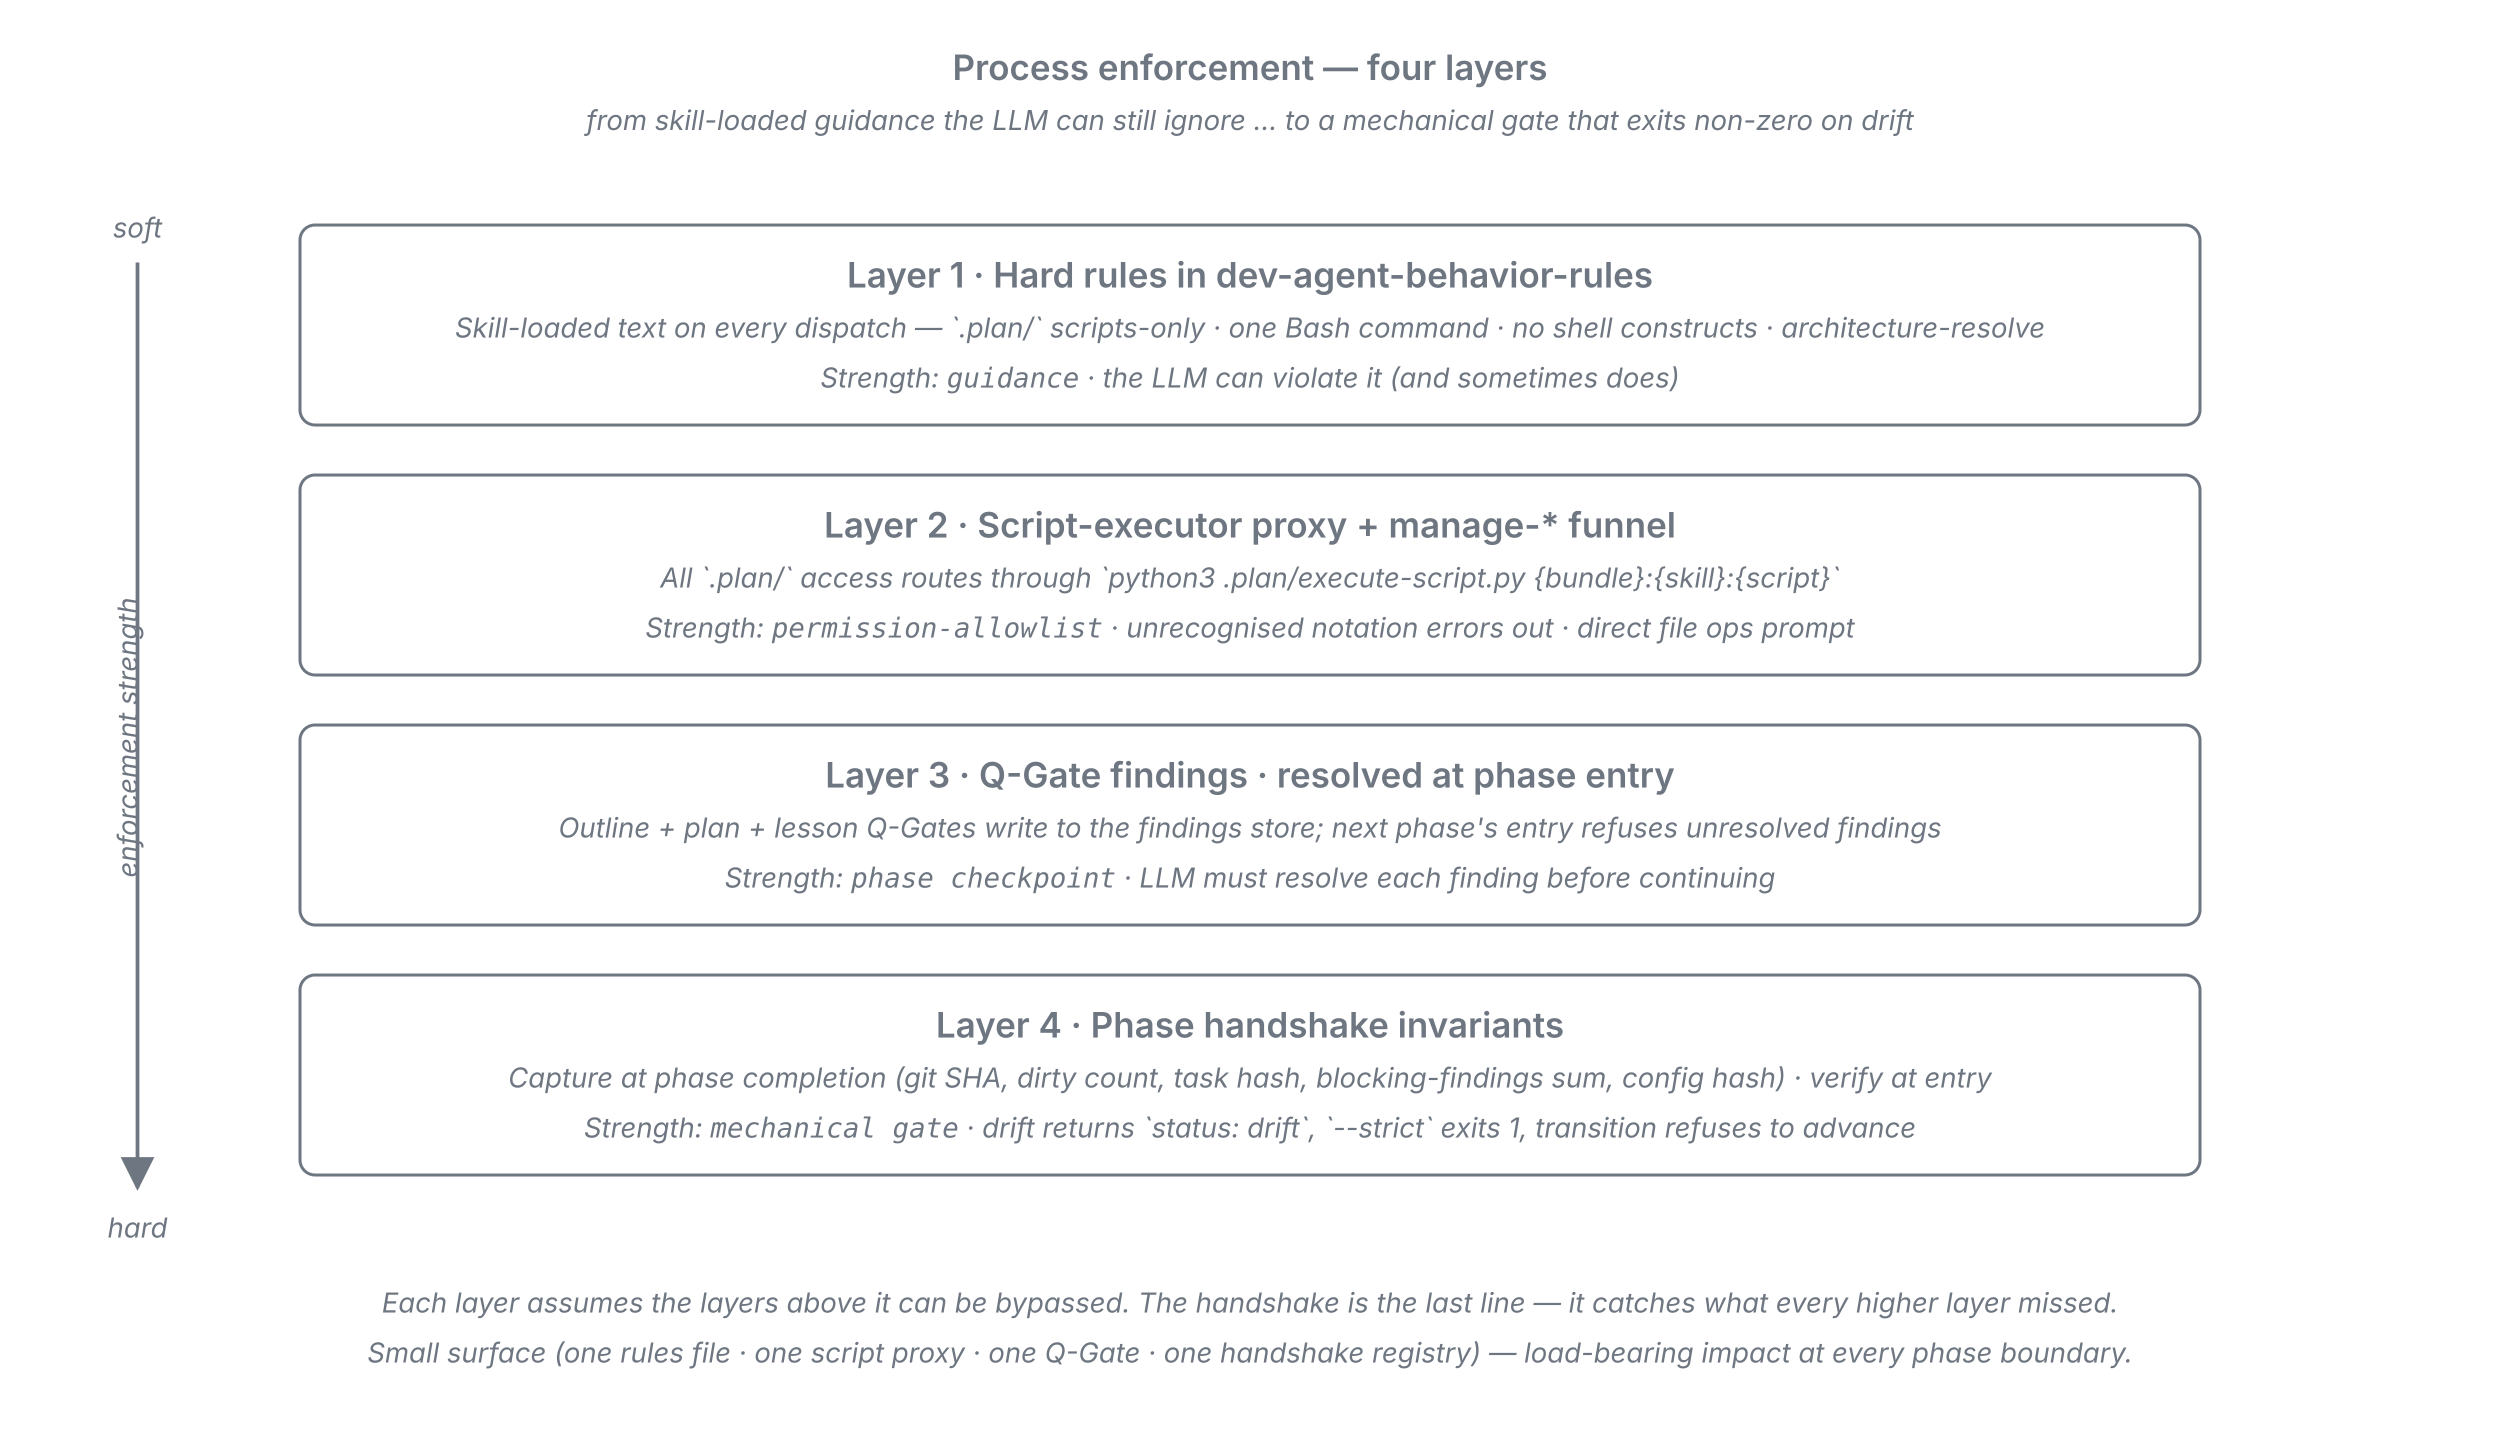
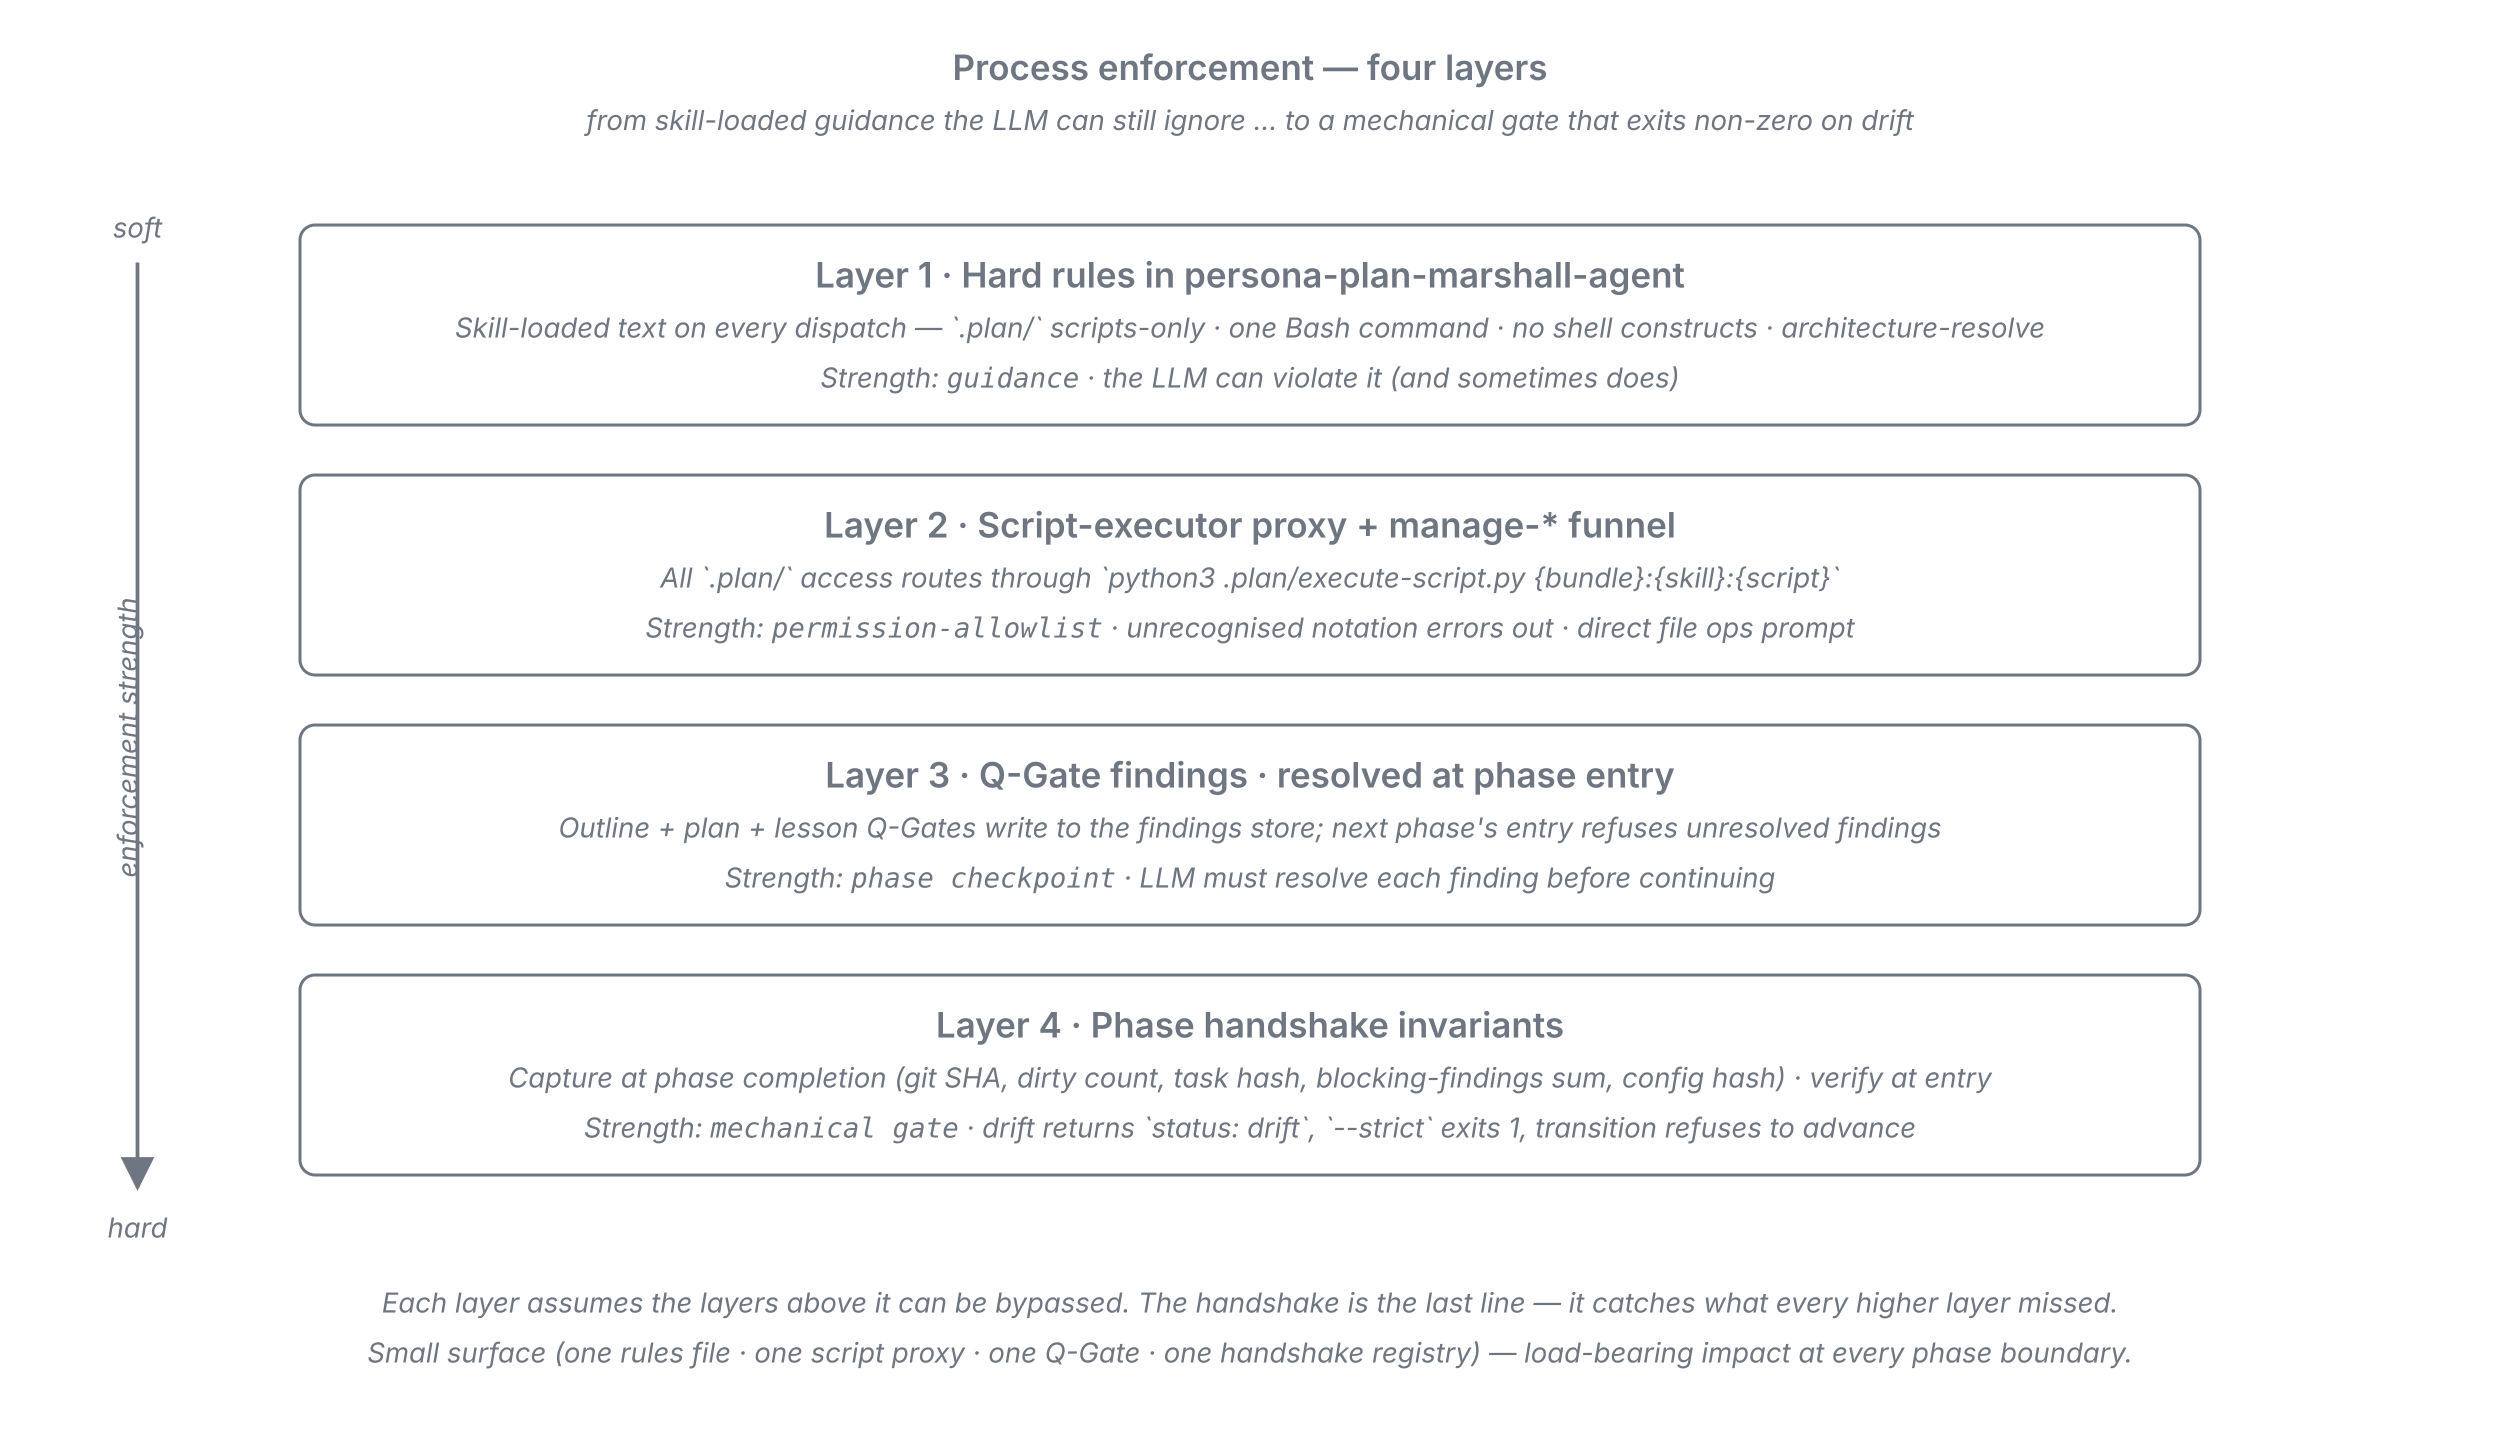
<svg xmlns="http://www.w3.org/2000/svg" viewBox="0 0 1000 580" role="img" aria-labelledby="title desc" font-family="ui-sans-serif, -apple-system, system-ui, 'Segoe UI', sans-serif">
  <defs>
    <marker id="arrow" viewBox="0 0 10 10" refX="9" refY="5" markerWidth="9" markerHeight="9" orient="auto">
      <path d="M0,0 L10,5 L0,10 z" class="arrow-fill" />
    </marker>
    <style>
      .col-header { font-size: 14px; font-weight: 600; fill: #6e7681; text-anchor: middle; }
      .col-sub    { font-size: 11px; fill: #6e7681; text-anchor: middle; font-style: italic; }
      .mono       { font-family: ui-monospace, 'SF Mono', Menlo, Consolas, monospace; font-size: 11px; fill: #6e7681; text-anchor: middle; }
      .axis-lbl   { font-size: 11px; fill: #6e7681; text-anchor: middle; font-style: italic; }
      .stroke     { stroke: #6e7681; stroke-width: 1.2; fill: none; }
      .arrow      { stroke: #6e7681; stroke-width: 1.5; fill: none; }
      .arrow-fill { fill: #6e7681; }
    </style>
  </defs>
  <text x="500" y="32" class="col-header">Process enforcement — four layers</text>
  <text x="500" y="52" class="col-sub">from skill-loaded guidance the LLM can still ignore … to a mechanical gate that exits non-zero on drift</text>
  <line class="arrow" x1="55" y1="105" x2="55" y2="475" marker-end="url(#arrow)" />
  <text x="55" y="95" class="axis-lbl">soft</text>
  <text x="55" y="495" class="axis-lbl">hard</text>
  <text x="55" y="295" transform="rotate(-90 55 295)" class="axis-lbl">enforcement strength</text>
  <rect class="stroke" x="120" y="90" width="760" height="80" rx="6" ry="6" />
-   <text x="500" y="115" class="col-header">Layer 1 · Hard rules in dev-agent-behavior-rules</text>
+   <text x="500" y="115" class="col-header">Layer 1 · Hard rules in persona-plan-marshall-agent</text>
  <text x="500" y="135" class="col-sub">Skill-loaded text on every dispatch — `.plan/` scripts-only · one Bash command · no shell constructs · architecture-resolve</text>
  <text x="500" y="155" class="col-sub">Strength: <tspan class="mono">guidance</tspan> · the LLM can violate it (and sometimes does)</text>
  <rect class="stroke" x="120" y="190" width="760" height="80" rx="6" ry="6" />
  <text x="500" y="215" class="col-header">Layer 2 · Script-executor proxy + manage-* funnel</text>
  <text x="500" y="235" class="col-sub">All `.plan/` access routes through `python3 .plan/execute-script.py {bundle}:{skill}:{script}`</text>
  <text x="500" y="255" class="col-sub">Strength: <tspan class="mono">permission-allowlist</tspan> · unrecognised notation errors out · direct file ops prompt</text>
  <rect class="stroke" x="120" y="290" width="760" height="80" rx="6" ry="6" />
  <text x="500" y="315" class="col-header">Layer 3 · Q-Gate findings · resolved at phase entry</text>
  <text x="500" y="335" class="col-sub">Outline + plan + lesson Q-Gates write to the findings store; next phase's entry refuses unresolved findings</text>
  <text x="500" y="355" class="col-sub">Strength: <tspan class="mono">phase checkpoint</tspan> · LLM must resolve each finding before continuing</text>
  <rect class="stroke" x="120" y="390" width="760" height="80" rx="6" ry="6" />
  <text x="500" y="415" class="col-header">Layer 4 · Phase handshake invariants</text>
  <text x="500" y="435" class="col-sub">Capture at phase completion (git SHA, dirty count, task hash, blocking-findings sum, config hash) · verify at entry</text>
  <text x="500" y="455" class="col-sub">Strength: <tspan class="mono">mechanical gate</tspan> · drift returns `status: drift`, `--strict` exits 1, transition refuses to advance</text>
  <text x="500" y="525" class="col-sub">Each layer assumes the layers above it can be bypassed. The handshake is the last line — it catches what every higher layer missed.</text>
  <text x="500" y="545" class="col-sub">Small surface (one rules file · one script proxy · one Q-Gate · one handshake registry) — load-bearing impact at every phase boundary.</text>
</svg>
